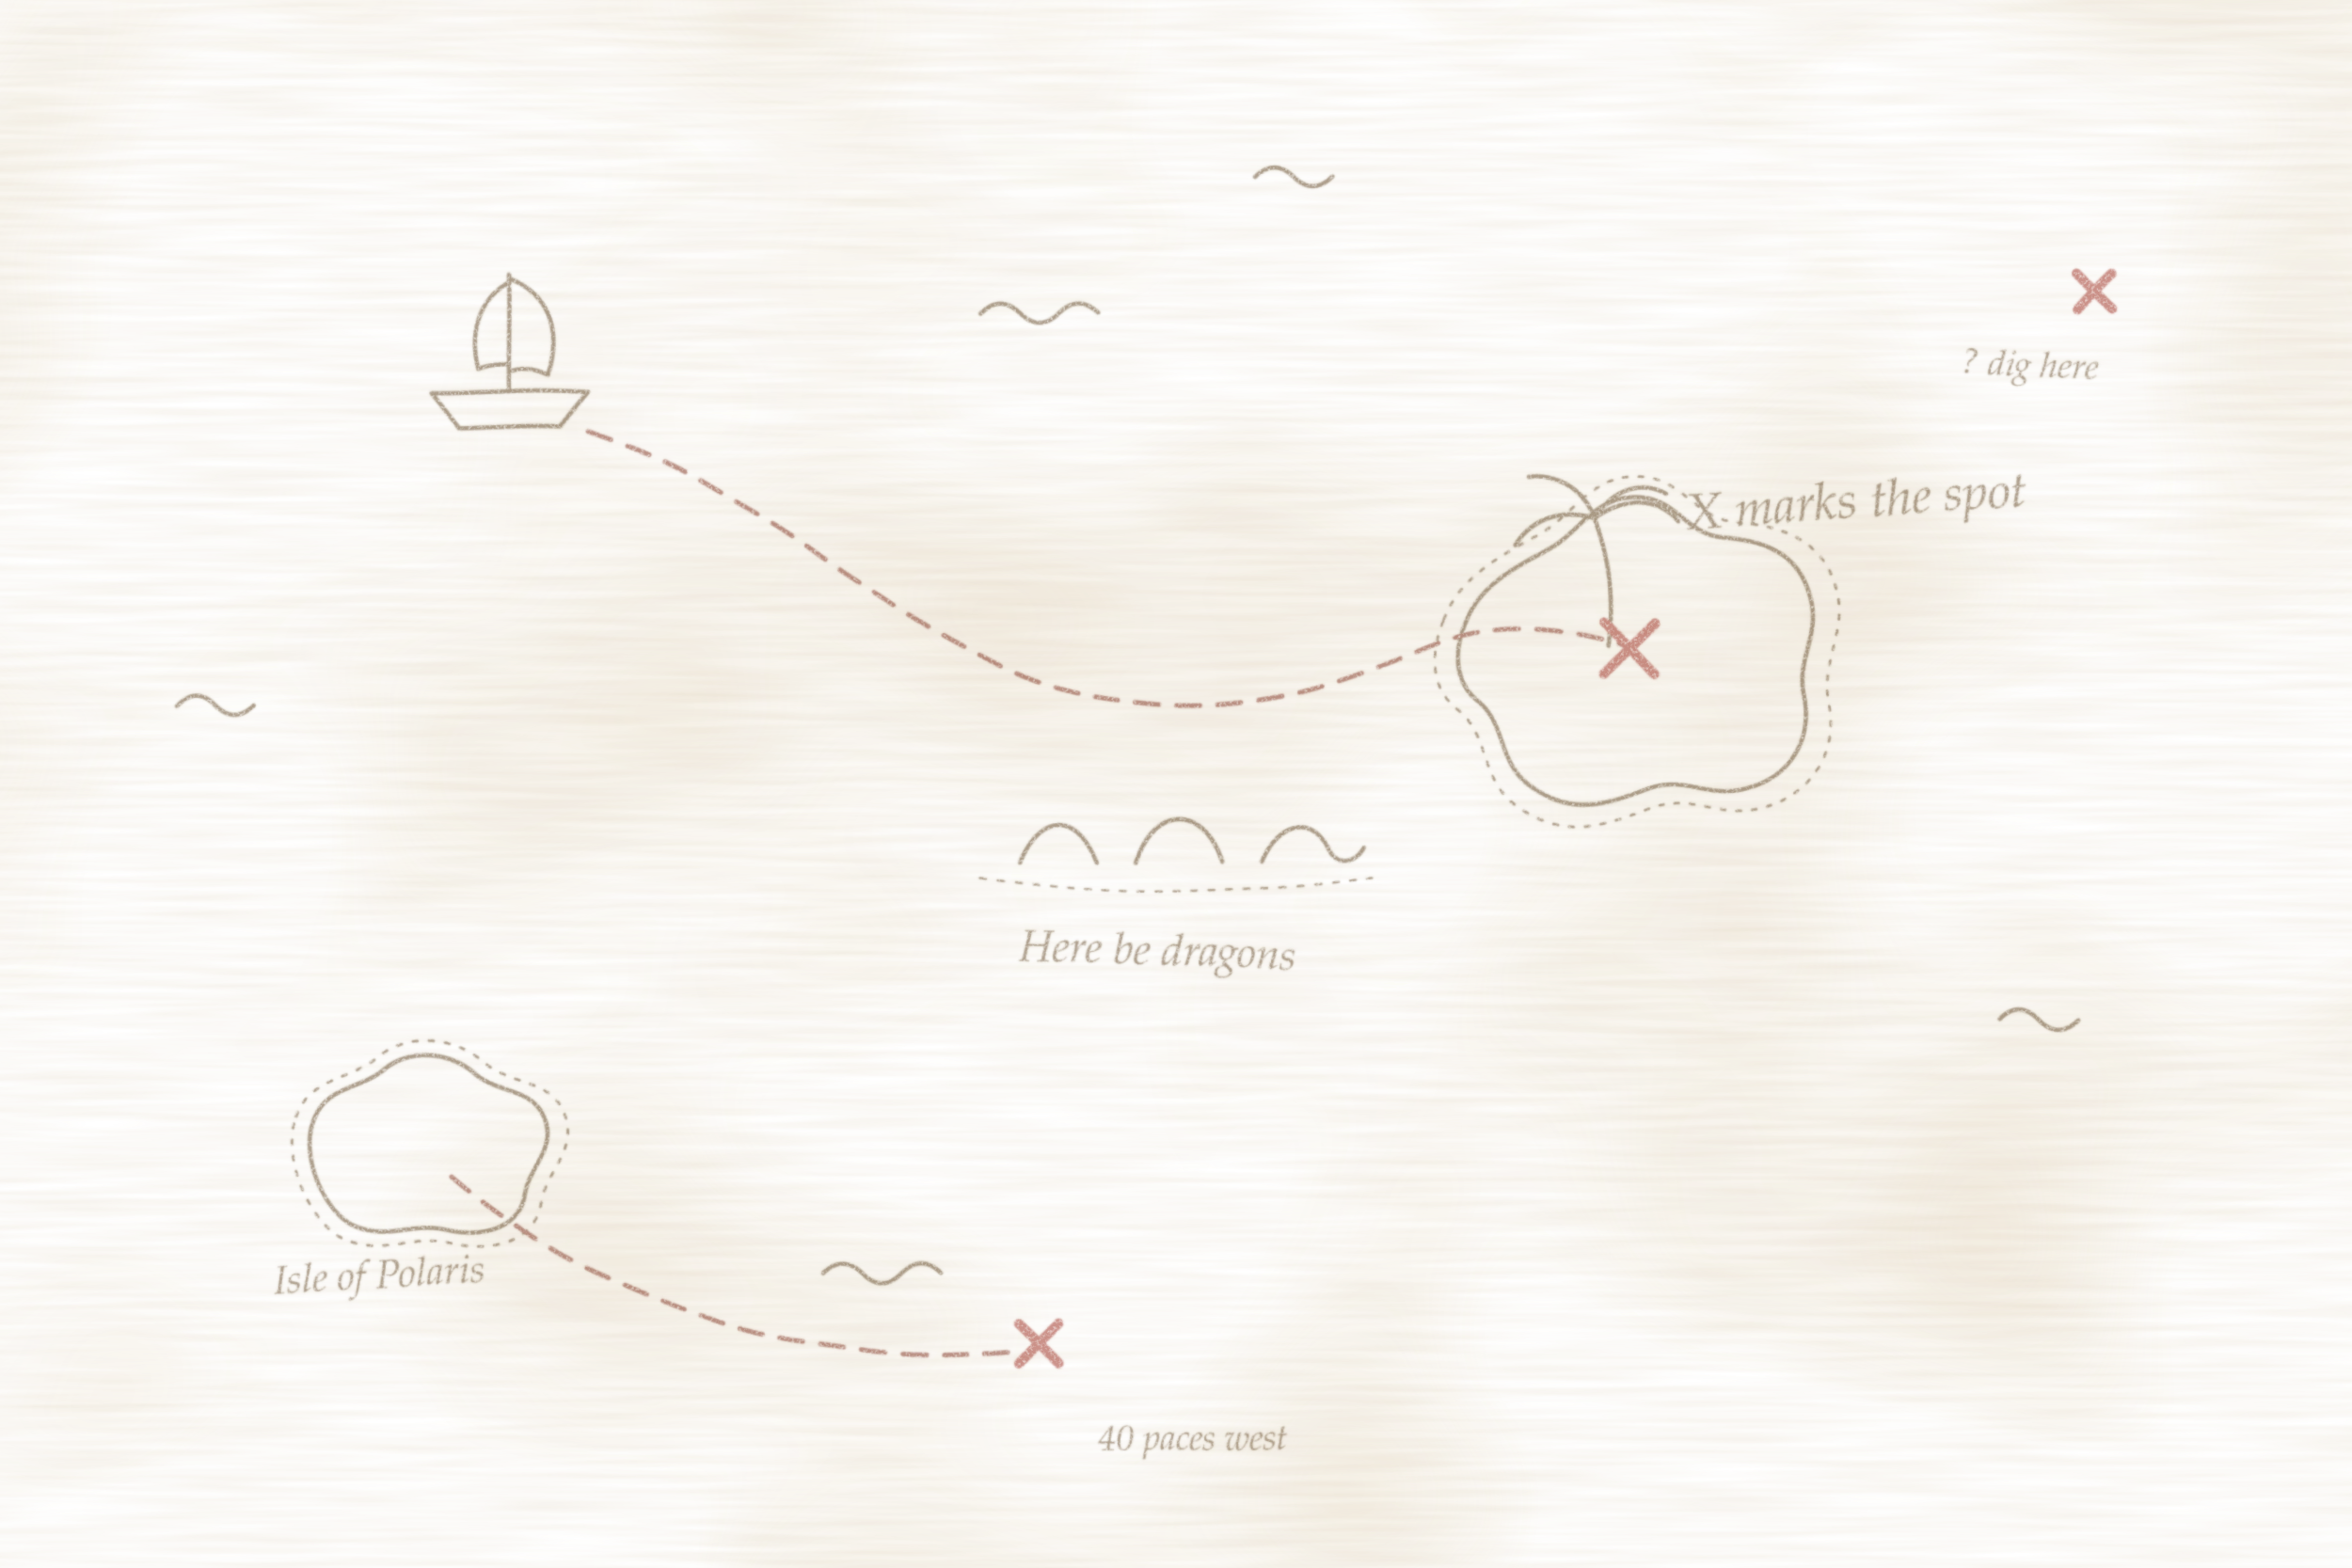
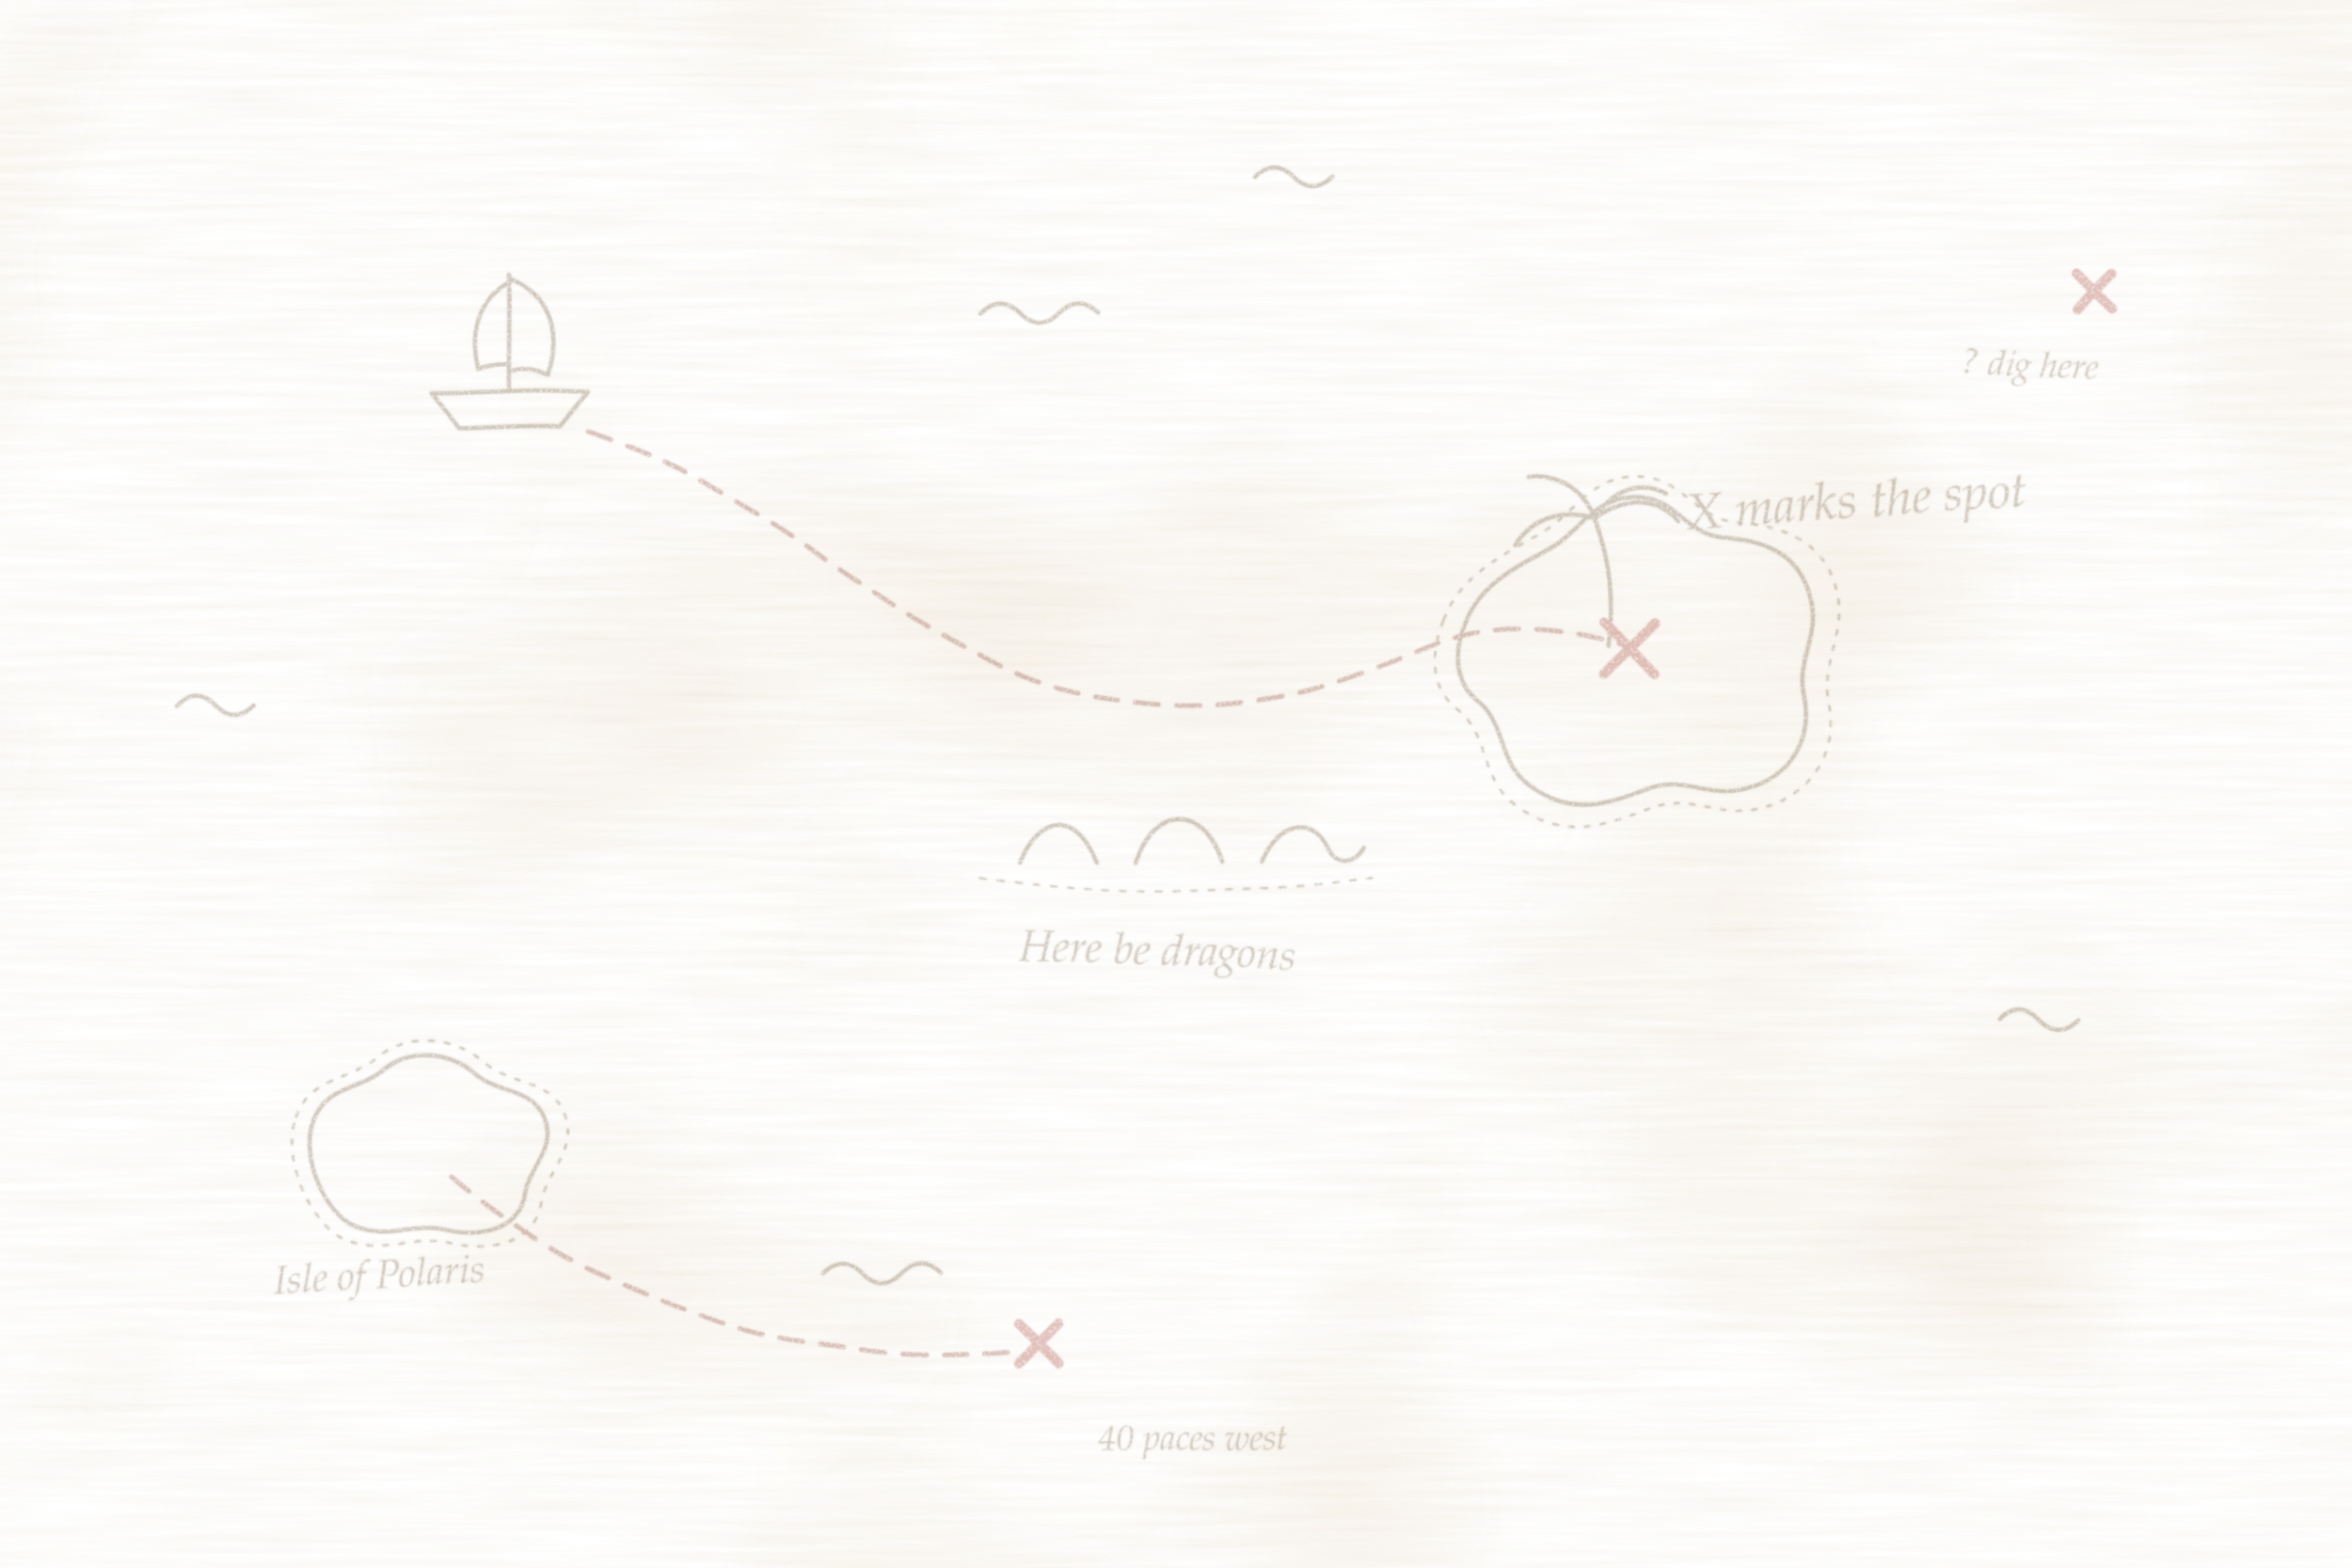
<svg xmlns="http://www.w3.org/2000/svg" width="1200" height="800" viewBox="0 0 1200 800">
  <defs>
    <filter id="parchment" filterUnits="userSpaceOnUse" x="0" y="0" width="1200" height="800">
      <feTurbulence type="fractalNoise" baseFrequency="0.012 0.25" numOctaves="2" seed="4" stitchTiles="stitch" result="fibres" />
-       <feColorMatrix in="fibres" type="matrix" values="0 0 0 0 0.45  0 0 0 0 0.3  0 0 0 0 0.12  0 0 0 0.16 -0.03" result="fibre" />
+       <feColorMatrix in="fibres" type="matrix" values="0 0 0 0 0.45  0 0 0 0 0.3  0 0 0 0 0.12  0 0 0 0.12 -0.03" result="fibre" />
      <feTurbulence type="fractalNoise" baseFrequency="0.004" numOctaves="2" seed="12" stitchTiles="stitch" result="stains" />
-       <feColorMatrix in="stains" type="matrix" values="0 0 0 0 0.5  0 0 0 0 0.32  0 0 0 0 0.1  0 0 0 0.5 -0.22" result="stain" />
+       <feColorMatrix in="stains" type="matrix" values="0 0 0 0 0.5  0 0 0 0 0.32  0 0 0 0 0.1  0 0 0 0.4 -0.2" result="stain" />
      <feMerge>
        <feMergeNode in="stain" />
        <feMergeNode in="fibre" />
      </feMerge>
    </filter>
    <filter id="ink" filterUnits="userSpaceOnUse" x="0" y="0" width="1200" height="800">
      <feTurbulence type="fractalNoise" baseFrequency="0.02" numOctaves="1" seed="7" result="bend" />
      <feDisplacementMap in="SourceGraphic" in2="bend" scale="3" xChannelSelector="R" yChannelSelector="G" result="stroke" />
      <feGaussianBlur in="stroke" stdDeviation="0.6" result="feather" />
      <feTurbulence type="fractalNoise" baseFrequency="0.6" numOctaves="2" seed="5" result="noise" />
      <feColorMatrix in="noise" type="matrix" values="0 0 0 0 0  0 0 0 0 0  0 0 0 0 0  0 0 0 -1.5 1.7" result="fade" />
      <feComposite in="feather" in2="fade" operator="in" />
    </filter>
  </defs>
  <rect width="1200" height="800" filter="url(#parchment)" />
-   <g filter="url(#ink)" opacity="0.5" stroke-linecap="round" stroke-linejoin="round">
+   <g filter="url(#ink)" opacity="0.28" stroke-linecap="round" stroke-linejoin="round">
    <g fill="none" stroke="#5c401e" stroke-width="2.2">
      <path d="M748 318 c8 -22 30 -30 46 -40 c14 -10 22 -26 44 -24 c18 2 22 18 40 20 c22 2 40 8 46 30 c6 20 -8 32 -4 52 c4 22 -6 40 -28 46 c-20 6 -30 -6 -50 0 c-22 8 -40 14 -60 0 c-18 -12 -14 -32 -28 -44 c-12 -10 -12 -26 -6 -40 Z" />
      <path d="M748 318 c8 -22 30 -30 46 -40 c14 -10 22 -26 44 -24 c18 2 22 18 40 20 c22 2 40 8 46 30 c6 20 -8 32 -4 52 c4 22 -6 40 -28 46 c-20 6 -30 -6 -50 0 c-22 8 -40 14 -60 0 c-18 -12 -14 -32 -28 -44 c-12 -10 -12 -26 -6 -40 Z" transform="translate(830 330) scale(1.14) translate(-830 -330)" stroke-width="1.2" stroke-dasharray="2 5" />
      <path d="M820 330 c4 -30 0 -50 -6 -66 M814 264 c-20 -6 -34 4 -40 14 M814 264 c18 -12 34 -8 42 2 M814 264 c-6 -16 -22 -22 -34 -20 M814 264 c10 -16 26 -18 36 -12" />
      <path d="M160 572 c6 -18 24 -16 36 -26 c14 -12 34 -8 46 2 c12 10 30 6 36 22 c6 16 -8 26 -10 40 c-2 16 -22 22 -40 18 c-18 -4 -30 6 -48 -2 c-16 -8 -26 -38 -20 -54 Z" />
      <path d="M160 572 c6 -18 24 -16 36 -26 c14 -12 34 -8 46 2 c12 10 30 6 36 22 c6 16 -8 26 -10 40 c-2 16 -22 22 -40 18 c-18 -4 -30 6 -48 -2 c-16 -8 -26 -38 -20 -54 Z" transform="translate(215 585) scale(1.16) translate(-215 -585)" stroke-width="1.2" stroke-dasharray="2 5" />
      <g transform="translate(260 180)">
        <path d="M-40 20 h80 l-14 18 h-52 Z" />
        <path d="M0 20 v-60 M0 -38 c22 8 26 30 20 50 c-8 -4 -14 -4 -20 -2 M0 -36 c-18 10 -20 28 -16 44 c6 -2 10 -2 16 -2" />
      </g>
      <path d="M90 360 q10 -10 20 0 t20 0 M500 160 q10 -10 20 0 t20 0 t20 0 M1020 520 q10 -10 20 0 t20 0 M420 650 q10 -10 20 0 t20 0 t20 0 M640 90 q10 -10 20 0 t20 0" />
      <path d="M520 440 c10 -26 30 -26 40 0 M580 440 c10 -30 34 -30 44 0 M644 440 c8 -20 26 -24 34 -6 c4 8 14 6 18 -2" />
      <path d="M500 448 q90 14 200 0" stroke-width="1.2" stroke-dasharray="3 6" />
    </g>
    <path d="M300 220 C420 260 480 360 600 360 S720 300 830 330" fill="none" stroke="#7a2a17" stroke-width="2.4" stroke-dasharray="12 9" />
    <path d="M230 600 C300 660 400 700 520 690" fill="none" stroke="#7a2a17" stroke-width="2.4" stroke-dasharray="12 9" />
    <g stroke="#9b2c1f" stroke-width="5">
      <path d="M818 318 l26 26 M844 318 l-26 26" />
      <path d="M520 676 l20 20 M540 676 l-20 20" />
      <path d="M1060 140 l18 18 M1078 140 l-18 18" />
    </g>
    <g fill="#5c401e" font-family="'Apple Chancery', 'Palatino Linotype', Palatino, 'Book Antiqua', serif" font-style="italic">
      <text x="860" y="270" font-size="26" transform="rotate(-4 860 270)">X marks the spot</text>
      <text x="520" y="490" font-size="22" transform="rotate(2 520 490)">Here be dragons</text>
      <text x="140" y="660" font-size="20" transform="rotate(-3 140 660)">Isle of Polaris</text>
      <text x="1000" y="190" font-size="18" transform="rotate(3 1000 190)">? dig here</text>
      <text x="560" y="740" font-size="18">40 paces west</text>
    </g>
  </g>
</svg>
